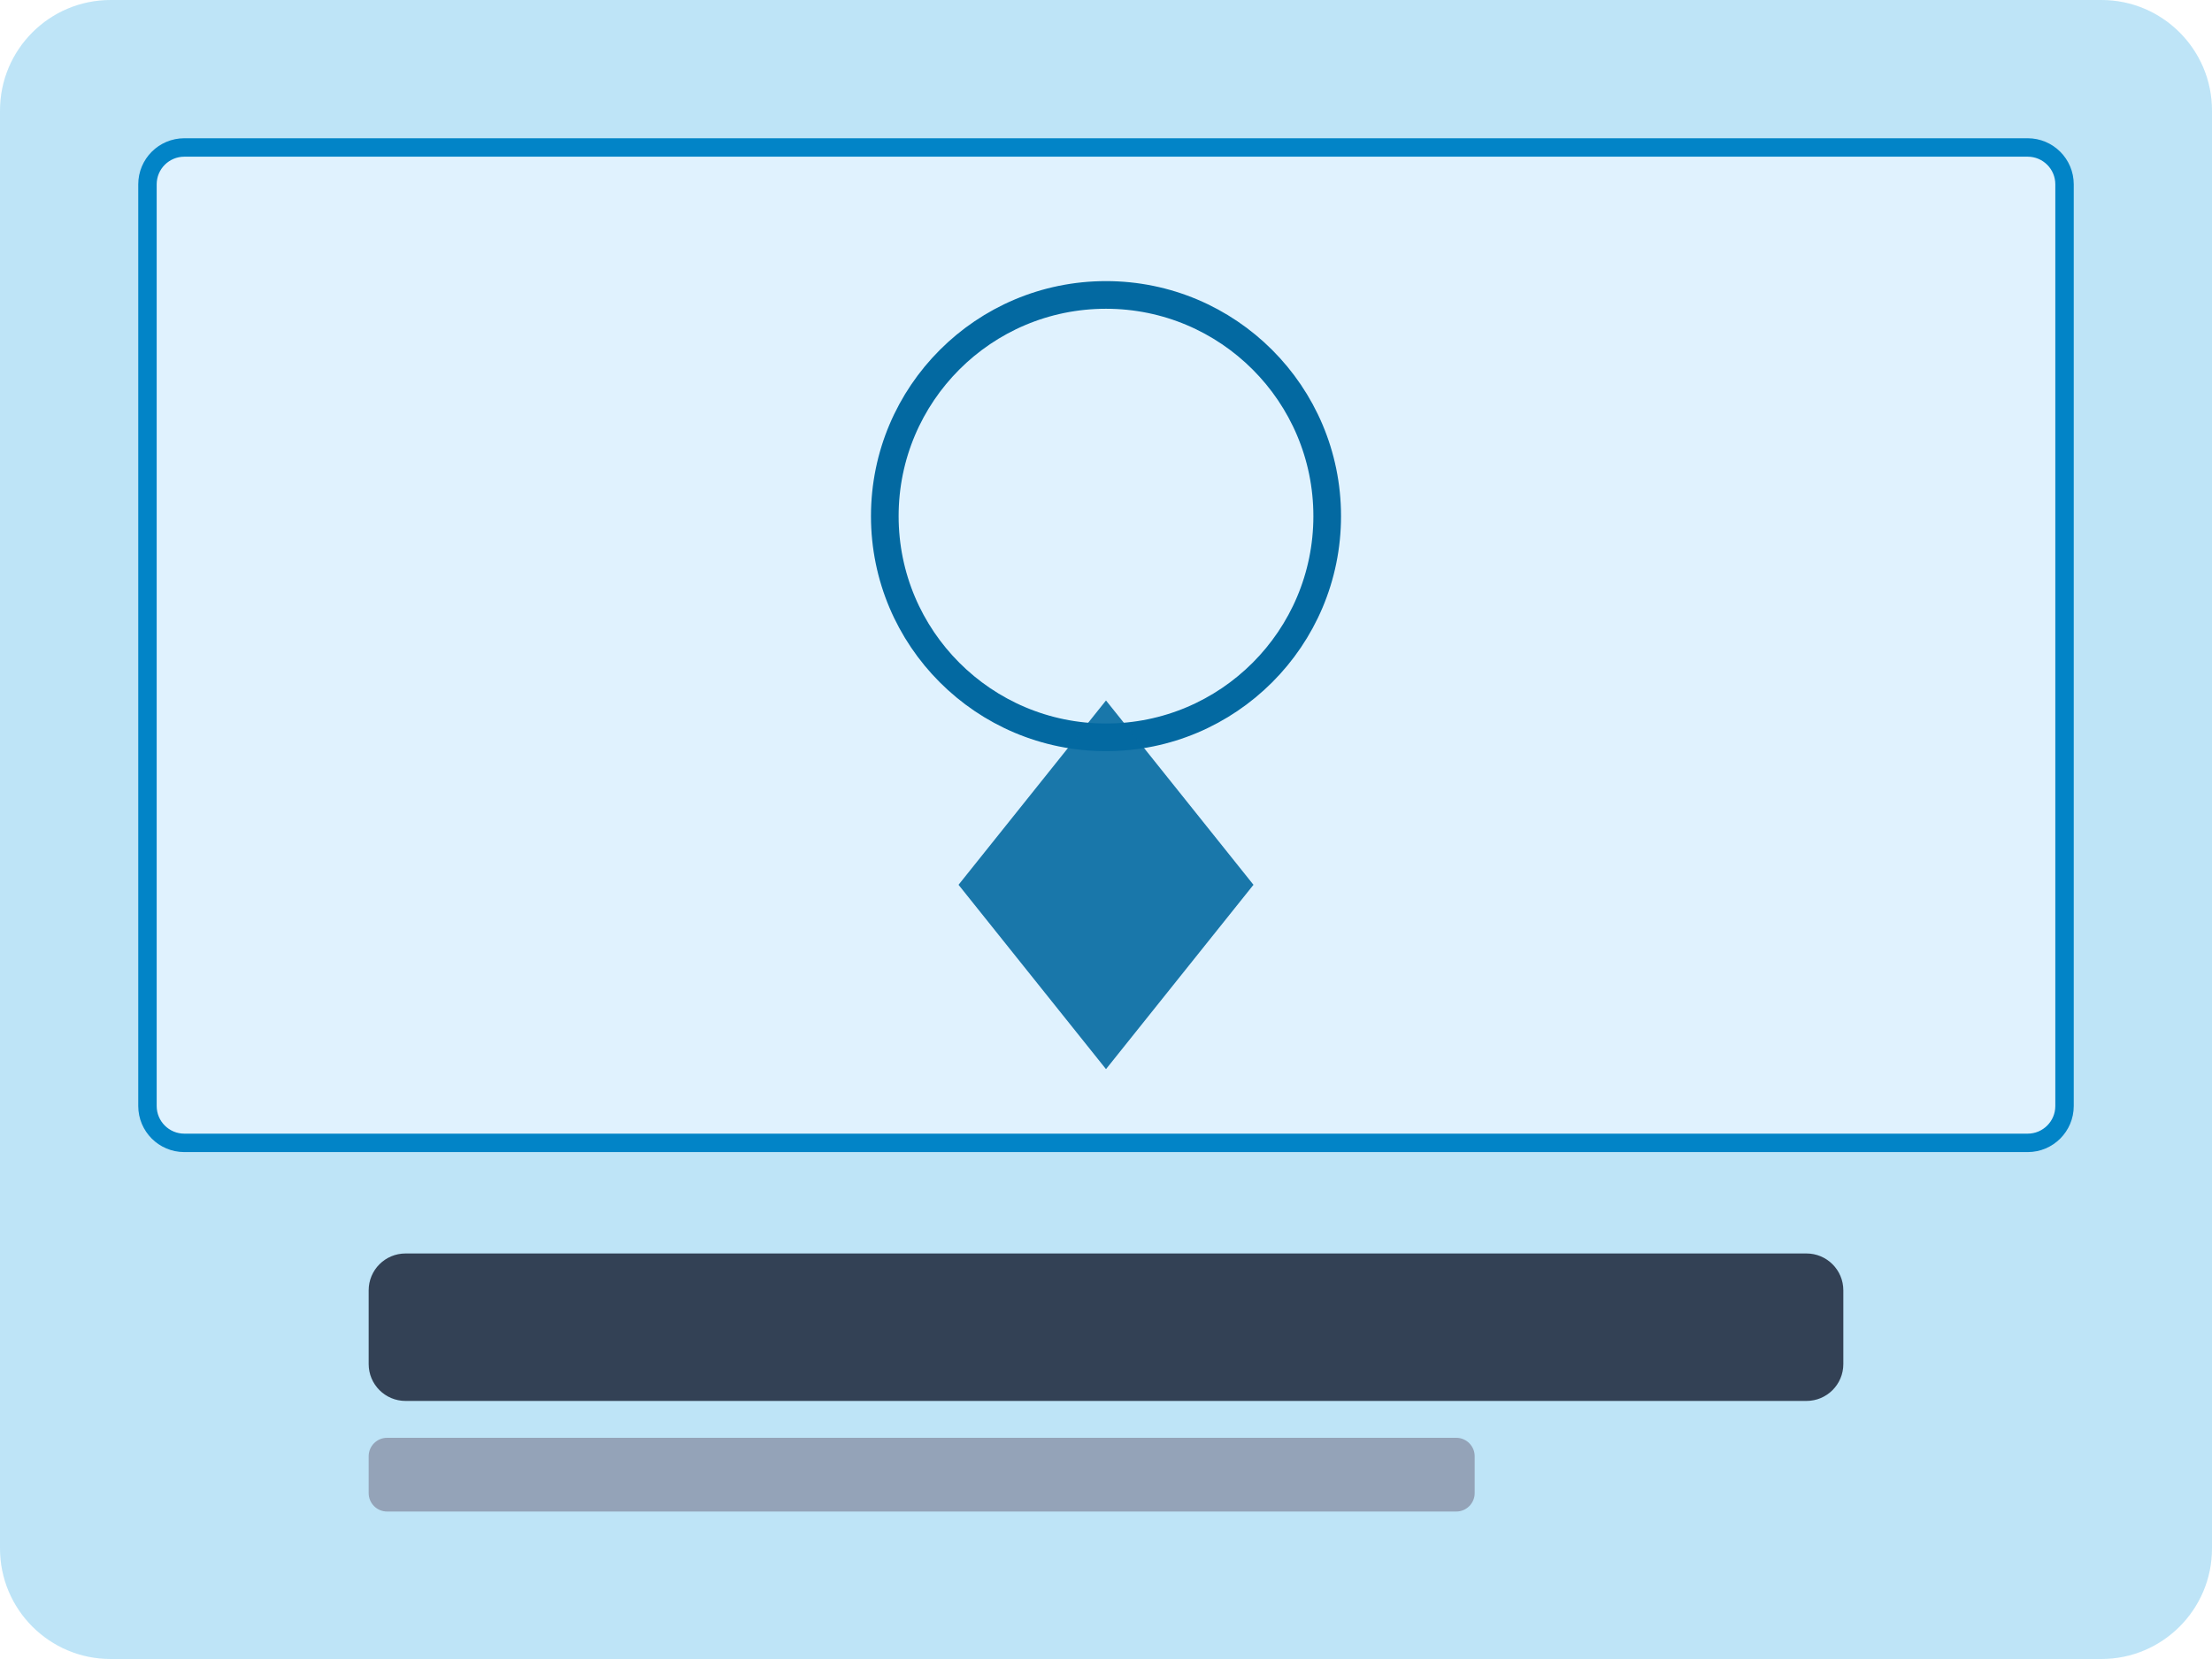
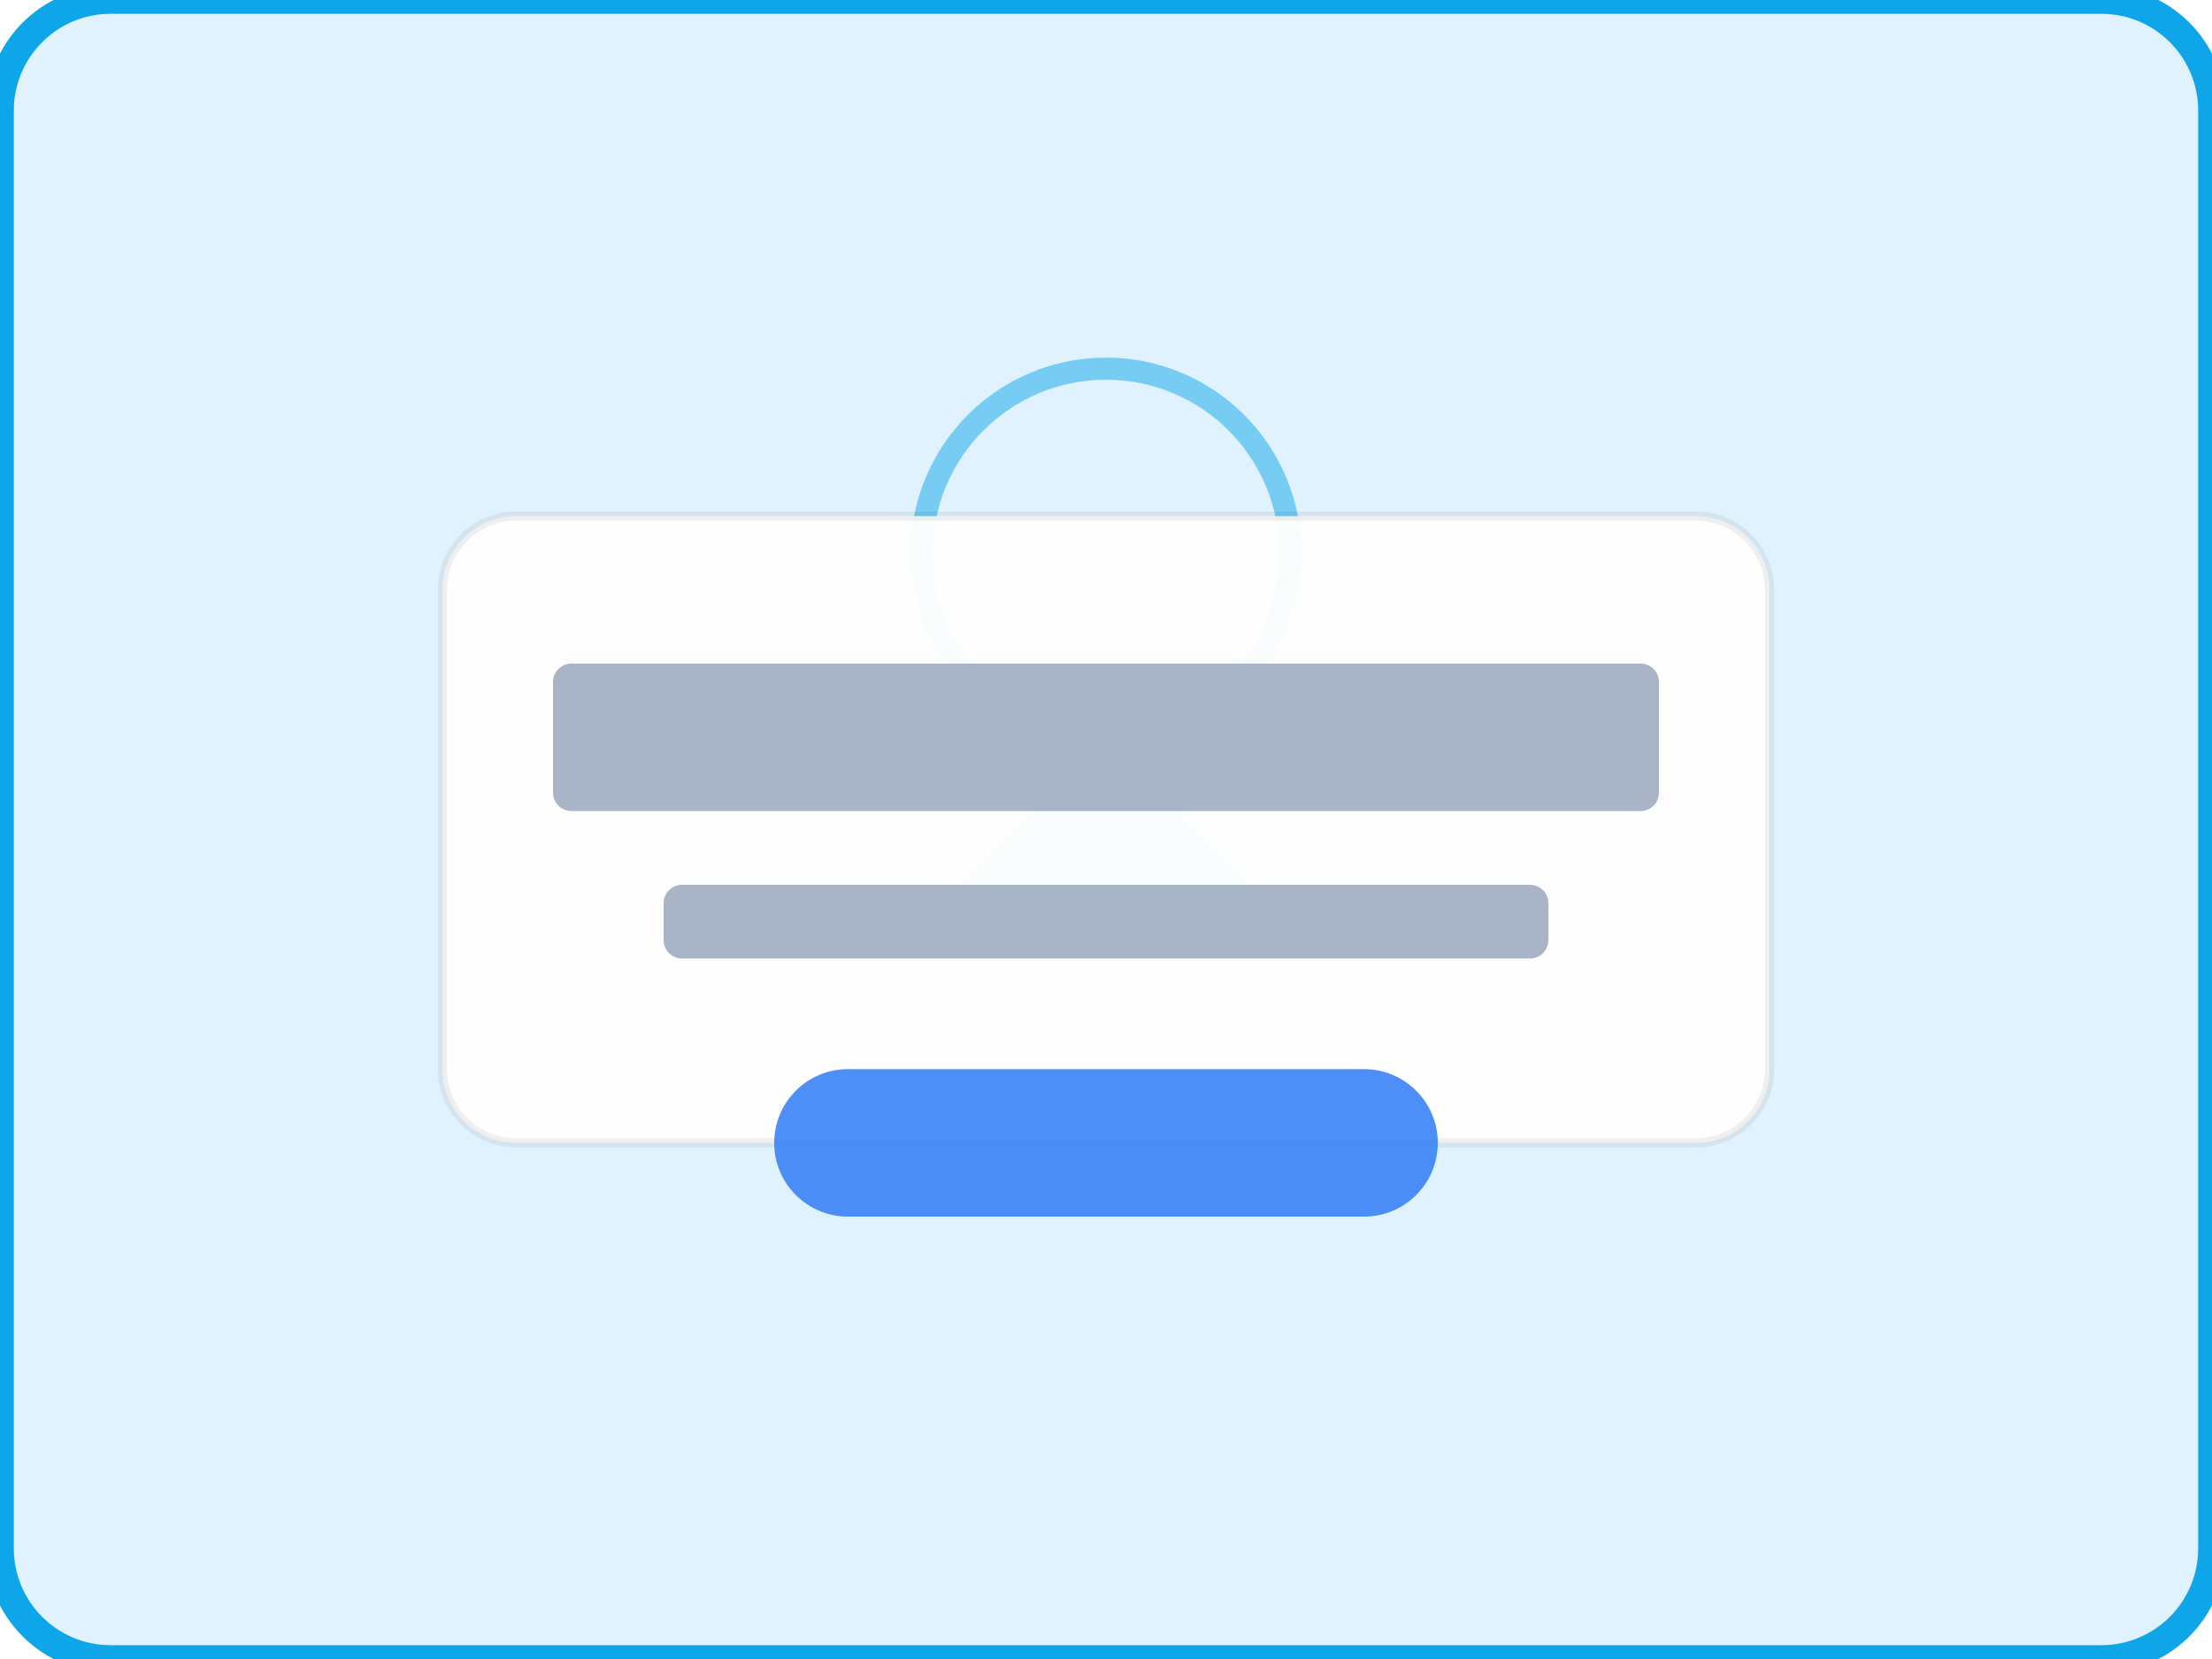
<svg xmlns="http://www.w3.org/2000/svg" viewBox="0 0 120 90" width="120" height="90">
  <rect width="120" height="90" fill="#f8fafc" rx="6" />
-   <rect x="0" y="0" width="120" height="90" rx="6" fill="#0ea5e9" opacity="0.25" />
-   <rect x="8" y="8" width="104" height="54" rx="2" fill="#e0f2fe" stroke="#0284c7" stroke-width="1" />
-   <circle cx="60" cy="28" r="12" fill="none" stroke="#0369a1" stroke-width="1.5" />
-   <path d="M52 48 L60 38 L68 48 L60 58 Z" fill="#0369a1" opacity="0.9" />
-   <rect x="20" y="68" width="80" height="8" rx="2" fill="#334155" />
-   <rect x="20" y="78" width="60" height="4" rx="1" fill="#94a3b8" />
+   <rect x="0" y="0" width="120" height="90" rx="6" fill="#e0f2fe" stroke="#0ea5e9" stroke-width="1.5" />
+   <circle cx="60" cy="30" r="10" fill="none" stroke="#0ea5e9" stroke-width="1.2" opacity="0.5" />
+   <path d="M50 50 L60 40 L70 50 Z" fill="#0ea5e9" opacity="0.5" />
+   <rect x="24" y="28" width="72" height="34" rx="4" fill="rgba(255,255,255,0.95)" stroke="rgba(0,0,0,0.06)" stroke-width="0.5" />
+   <rect x="30" y="36" width="60" height="8" rx="1" fill="#94a3b8" opacity="0.8" />
+   <rect x="36" y="48" width="48" height="4" rx="1" fill="#94a3b8" opacity="0.8" />
+   <rect x="42" y="58" width="36" height="8" rx="4" fill="#3b82f6" opacity="0.9" />
</svg>
